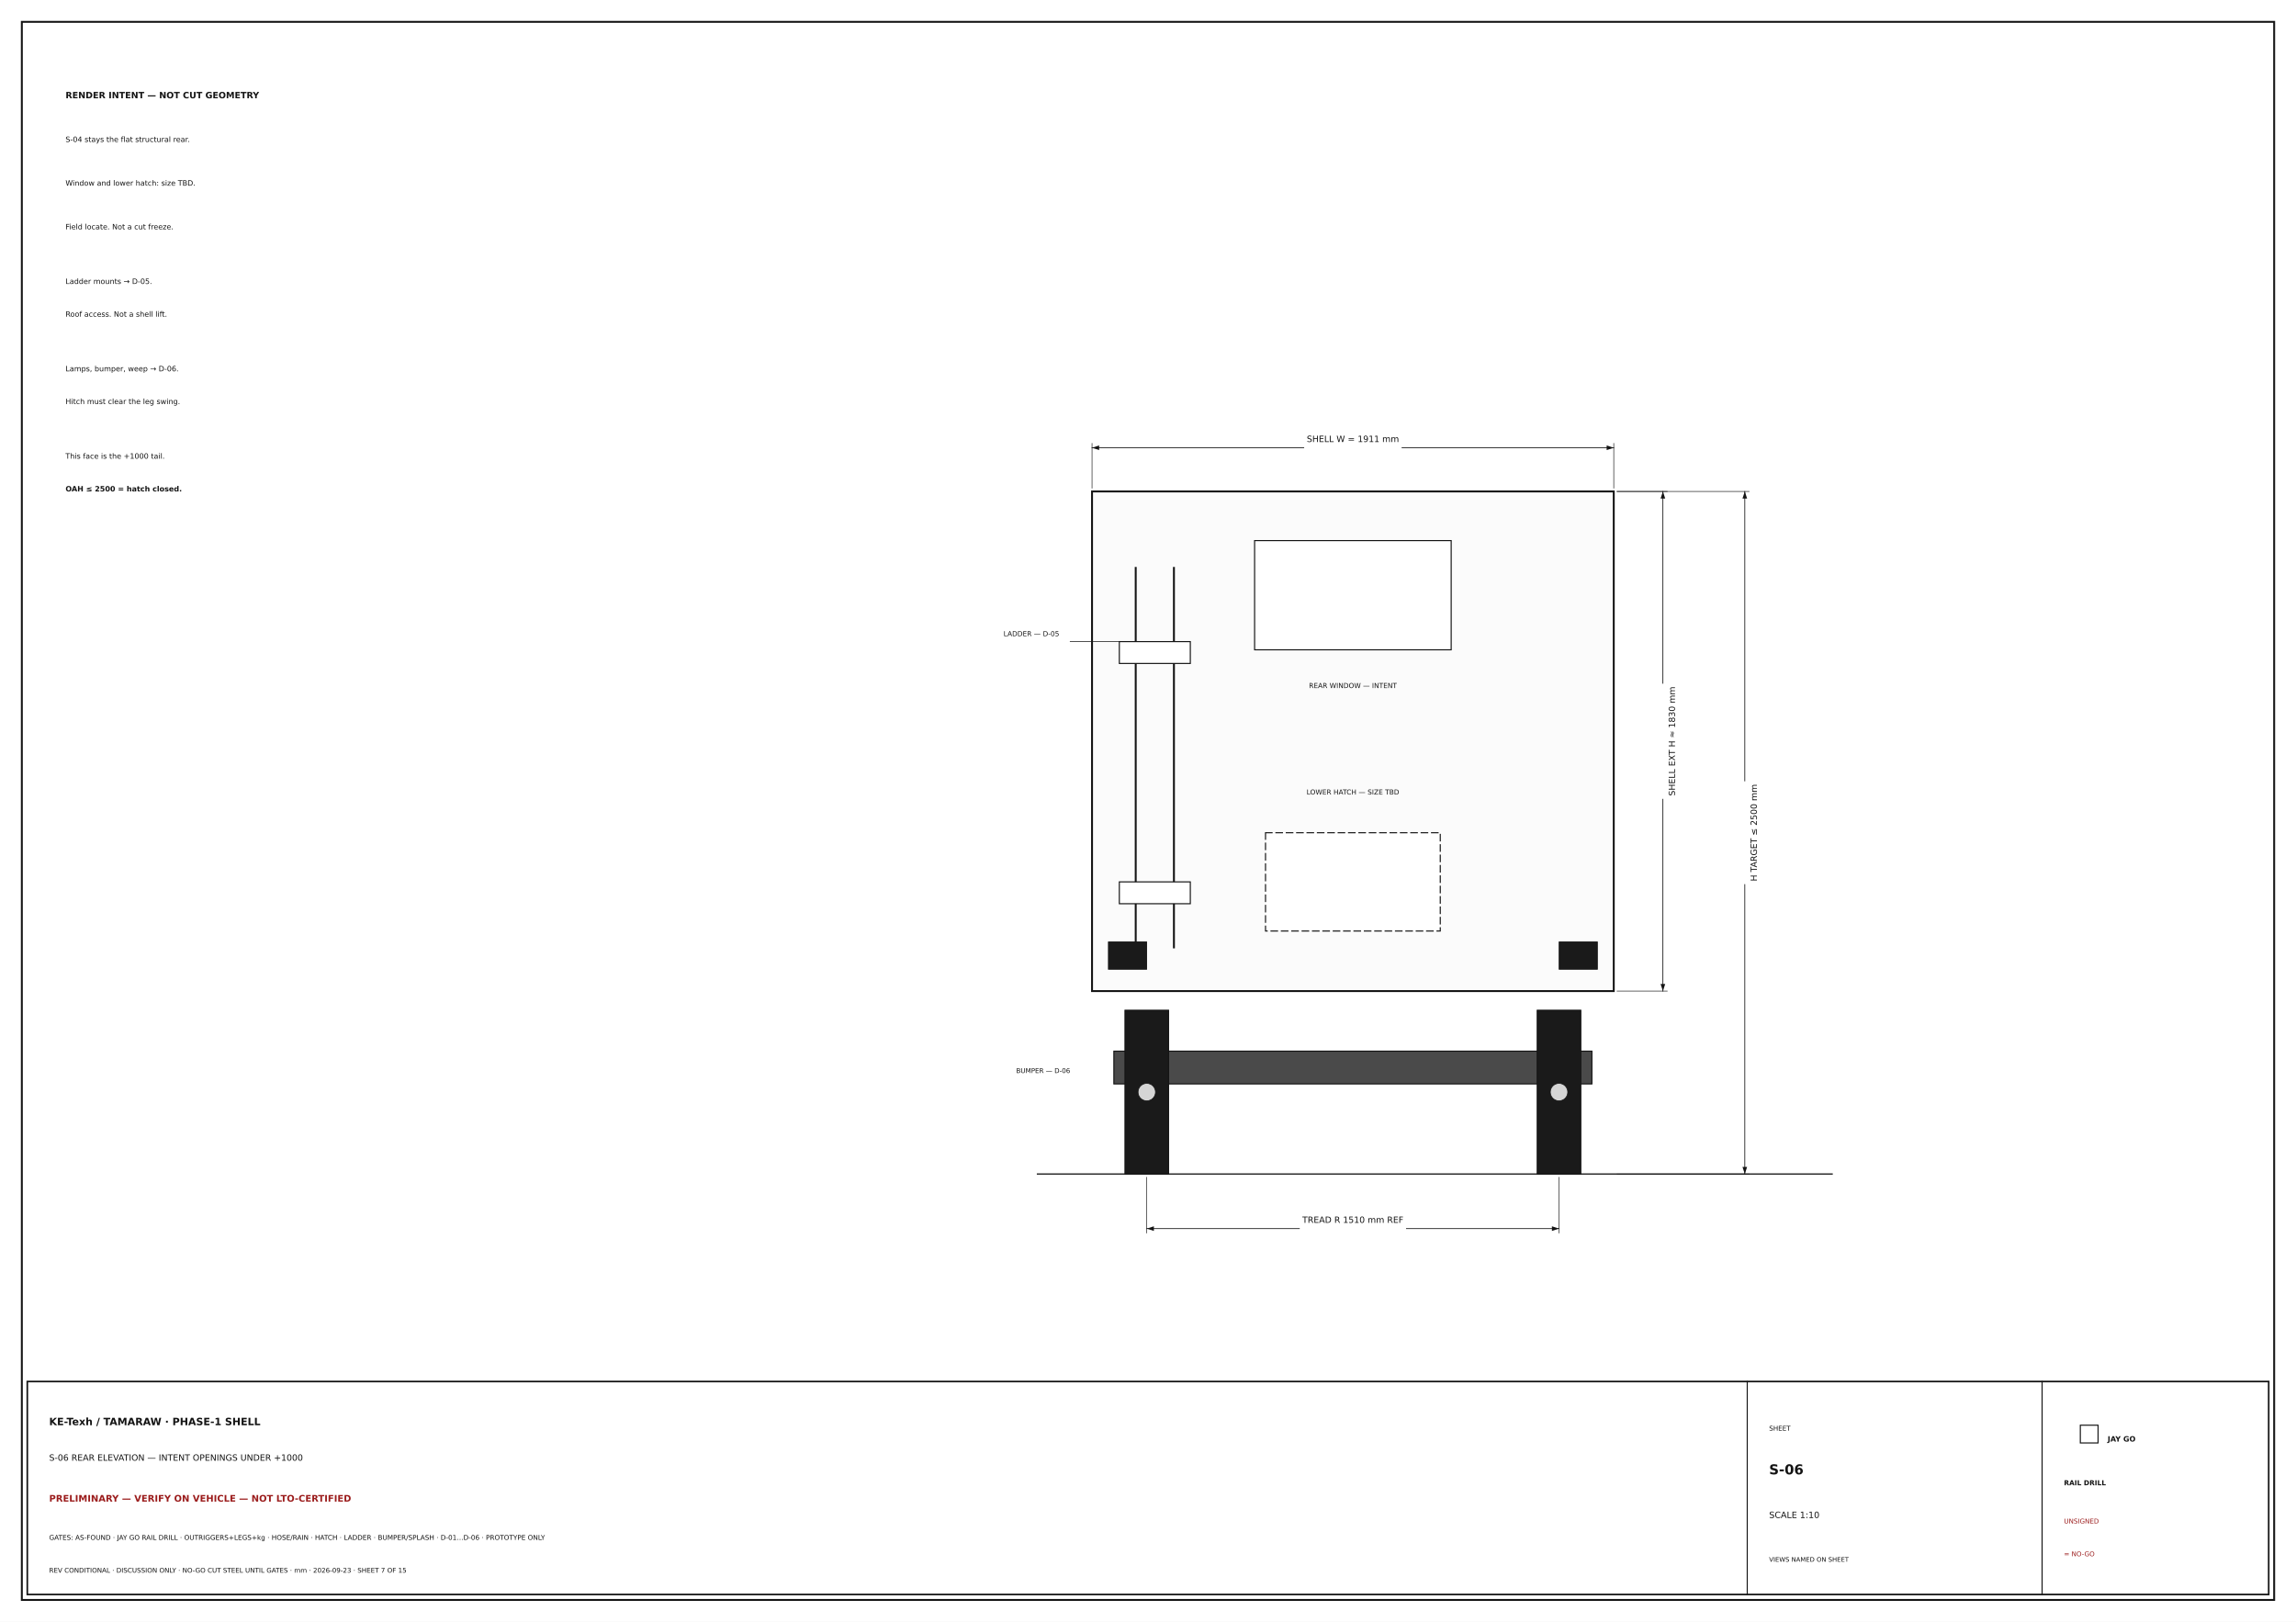
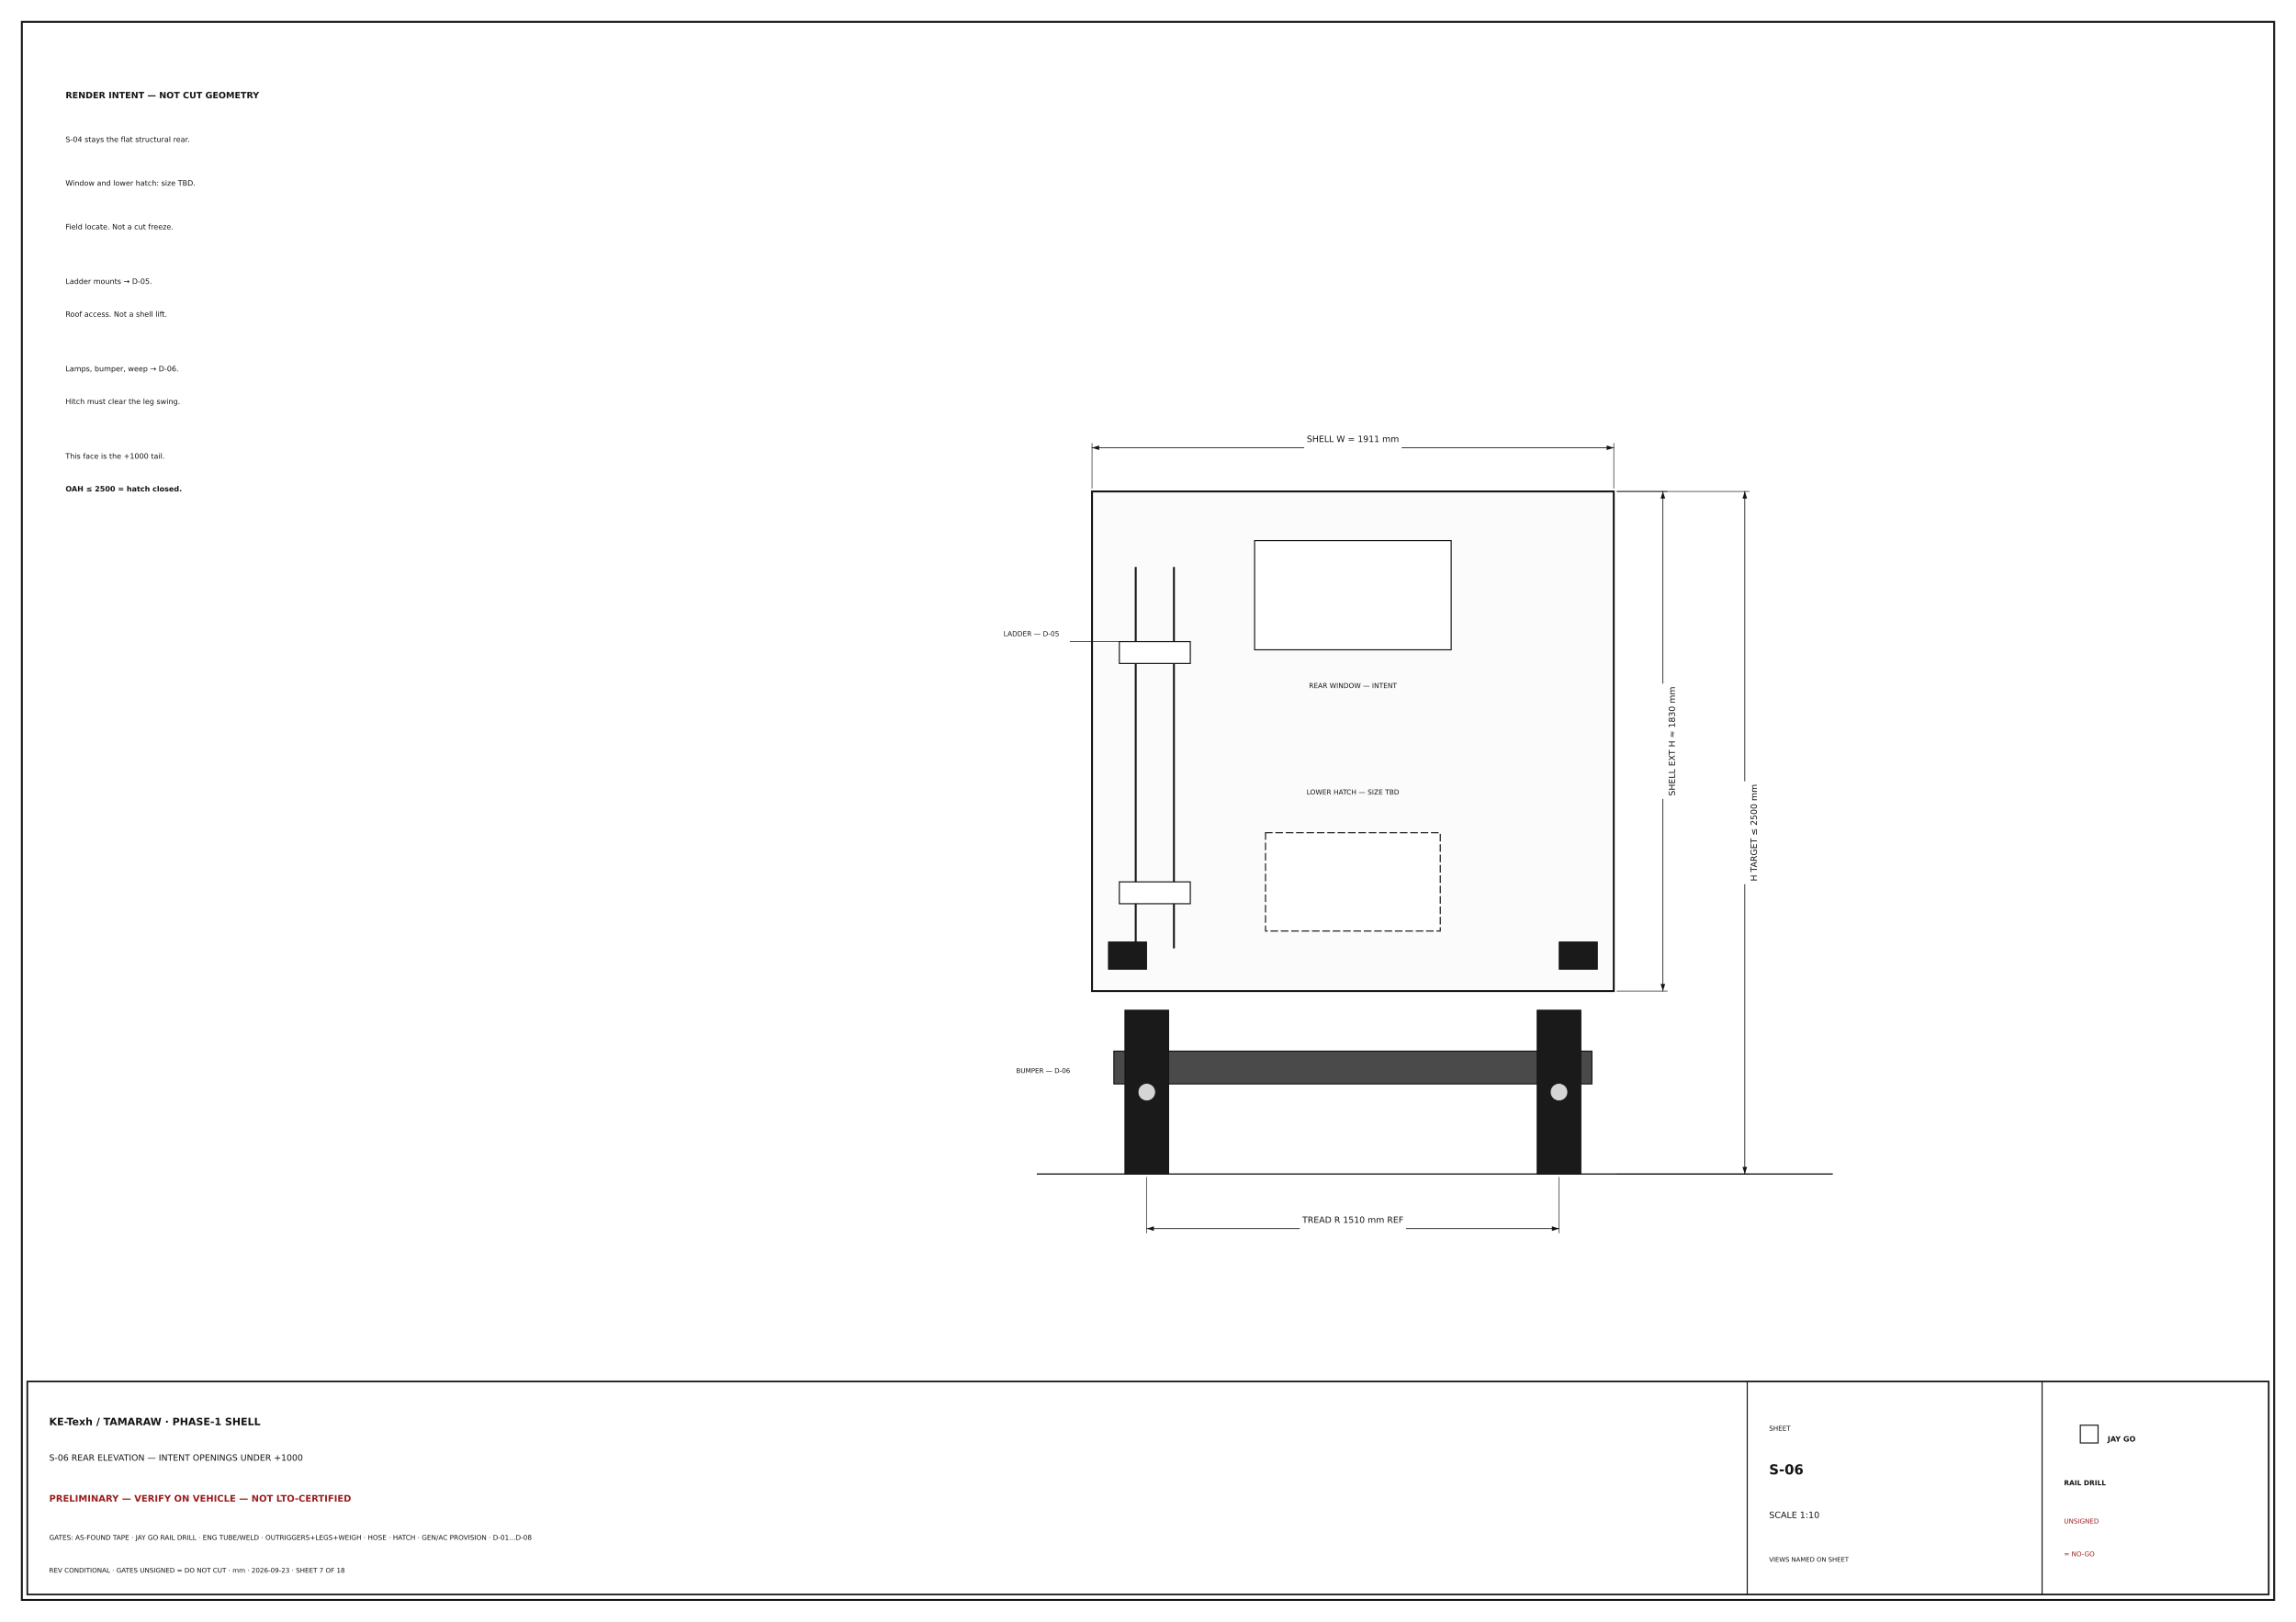
<svg xmlns="http://www.w3.org/2000/svg" width="841mm" height="594mm" viewBox="0 0 841 594" role="img" aria-label="S-06 REAR ELEVATION — INTENT OPENINGS UNDER +1000">
  <defs />
  <rect width="841" height="594" fill="#ffffff" />
  <g font-family="DejaVu Sans, sans-serif" fill="#141414" stroke-linecap="square">
    <line x1="380.00" y1="430.00" x2="671.10" y2="430.00" stroke="#141414" stroke-width="0.45" fill="none" />
    <rect x="400.00" y="180.00" width="191.10" height="183.00" fill="#fbfbfb" stroke="#141414" stroke-width="0.7" />
    <rect x="459.55" y="198.00" width="72.00" height="40.00" fill="#ffffff" stroke="#141414" stroke-width="0.4" />
    <rect x="463.55" y="305.00" width="64.00" height="36.00" fill="#ffffff" stroke="#141414" stroke-width="0.4" stroke-dasharray="2.4 1.4" />
    <line x1="416.00" y1="208.00" x2="416.00" y2="347.00" stroke="#141414" stroke-width="0.7" fill="none" />
    <line x1="430.00" y1="208.00" x2="430.00" y2="347.00" stroke="#141414" stroke-width="0.7" fill="none" />
    <rect x="410.00" y="235.00" width="26.00" height="8.00" fill="#ffffff" stroke="#141414" stroke-width="0.4" />
    <rect x="410.00" y="323.00" width="26.00" height="8.00" fill="#ffffff" stroke="#141414" stroke-width="0.4" />
    <rect x="406.00" y="345.00" width="14.00" height="10.00" fill="#1a1a1a" stroke="#141414" stroke-width="0.3" />
    <rect x="571.10" y="345.00" width="14.00" height="10.00" fill="#1a1a1a" stroke="#141414" stroke-width="0.3" />
    <rect x="408.00" y="385.00" width="175.10" height="12.00" fill="#4a4a4a" stroke="#141414" stroke-width="0.4" />
    <rect x="412.05" y="370.00" width="16.00" height="60.00" fill="#1a1a1a" stroke="#141414" stroke-width="0.35" />
    <circle cx="420.05" cy="400.00" r="3.20" fill="#d5d5d5" stroke="#141414" stroke-width="0.25" />
    <rect x="563.05" y="370.00" width="16.00" height="60.00" fill="#1a1a1a" stroke="#141414" stroke-width="0.35" />
    <circle cx="571.05" cy="400.00" r="3.20" fill="#d5d5d5" stroke="#141414" stroke-width="0.25" />
    <text x="495.55" y="161.89" font-size="3.15" text-anchor="middle" fill="#141414">SHELL W = 1911 mm</text>
    <line x1="400.00" y1="164.00" x2="477.56" y2="164.00" stroke="#141414" stroke-width="0.28" fill="none" />
    <line x1="513.54" y1="164.00" x2="591.10" y2="164.00" stroke="#141414" stroke-width="0.28" fill="none" />
    <polygon points="400.00,164.00 402.60,163.15 402.60,164.85" fill="#141414" stroke="none" stroke-width="0.5" stroke-linejoin="miter" />
    <polygon points="591.10,164.00 588.50,163.15 588.50,164.85" fill="#141414" stroke="none" stroke-width="0.5" stroke-linejoin="miter" />
    <line x1="400.00" y1="162.40" x2="400.00" y2="178.80" stroke="#141414" stroke-width="0.22" fill="none" />
    <line x1="591.10" y1="162.40" x2="591.10" y2="178.80" stroke="#141414" stroke-width="0.22" fill="none" />
    <text x="613.53" y="271.50" font-size="3.15" text-anchor="middle" fill="#141414" transform="rotate(-90 613.53 271.50)">SHELL EXT H ≈ 1830 mm</text>
    <line x1="609.10" y1="180.00" x2="609.10" y2="250.27" stroke="#141414" stroke-width="0.28" fill="none" />
    <line x1="609.10" y1="292.73" x2="609.10" y2="363.00" stroke="#141414" stroke-width="0.28" fill="none" />
    <polygon points="609.10,180.00 608.25,182.60 609.95,182.60" fill="#141414" stroke="none" stroke-width="0.5" stroke-linejoin="miter" />
    <polygon points="609.10,363.00 608.25,360.40 609.95,360.40" fill="#141414" stroke="none" stroke-width="0.5" stroke-linejoin="miter" />
    <line x1="592.30" y1="180.00" x2="610.70" y2="180.00" stroke="#141414" stroke-width="0.22" fill="none" />
    <line x1="592.30" y1="363.00" x2="610.70" y2="363.00" stroke="#141414" stroke-width="0.22" fill="none" />
    <text x="643.53" y="305.00" font-size="3.15" text-anchor="middle" fill="#141414" transform="rotate(-90 643.53 305.00)">H TARGET ≤ 2500 mm</text>
    <line x1="639.10" y1="180.00" x2="639.10" y2="286.03" stroke="#141414" stroke-width="0.28" fill="none" />
    <line x1="639.10" y1="323.97" x2="639.10" y2="430.00" stroke="#141414" stroke-width="0.28" fill="none" />
    <polygon points="639.10,180.00 638.25,182.60 639.95,182.60" fill="#141414" stroke="none" stroke-width="0.5" stroke-linejoin="miter" />
    <polygon points="639.10,430.00 638.25,427.40 639.95,427.40" fill="#141414" stroke="none" stroke-width="0.5" stroke-linejoin="miter" />
    <line x1="592.30" y1="180.00" x2="640.70" y2="180.00" stroke="#141414" stroke-width="0.22" fill="none" />
    <line x1="592.30" y1="430.00" x2="640.70" y2="430.00" stroke="#141414" stroke-width="0.22" fill="none" />
    <text x="495.55" y="447.89" font-size="3.15" text-anchor="middle" fill="#141414">TREAD R 1510 mm REF</text>
    <line x1="420.05" y1="450.00" x2="475.94" y2="450.00" stroke="#141414" stroke-width="0.28" fill="none" />
    <line x1="515.16" y1="450.00" x2="571.05" y2="450.00" stroke="#141414" stroke-width="0.28" fill="none" />
    <polygon points="420.05,450.00 422.65,449.15 422.65,450.85" fill="#141414" stroke="none" stroke-width="0.5" stroke-linejoin="miter" />
    <polygon points="571.05,450.00 568.45,449.15 568.45,450.85" fill="#141414" stroke="none" stroke-width="0.5" stroke-linejoin="miter" />
    <line x1="420.05" y1="431.20" x2="420.05" y2="451.60" stroke="#141414" stroke-width="0.22" fill="none" />
    <line x1="571.05" y1="431.20" x2="571.05" y2="451.60" stroke="#141414" stroke-width="0.22" fill="none" />
    <text x="24.00" y="36.00" font-size="3.20" text-anchor="start" fill="#141414" font-weight="bold">RENDER INTENT — NOT CUT GEOMETRY</text>
    <text x="24.00" y="52.00" font-size="2.70" text-anchor="start" fill="#141414">S-04 stays the flat structural rear.</text>
    <text x="24.00" y="68.00" font-size="2.70" text-anchor="start" fill="#141414">Window and lower hatch: size TBD.</text>
    <text x="24.00" y="84.00" font-size="2.70" text-anchor="start" fill="#141414">Field locate. Not a cut freeze.</text>
    <text x="24.00" y="104.00" font-size="2.70" text-anchor="start" fill="#141414">Ladder mounts → D-05.</text>
    <text x="24.00" y="116.00" font-size="2.70" text-anchor="start" fill="#141414">Roof access. Not a shell lift.</text>
    <text x="24.00" y="136.00" font-size="2.70" text-anchor="start" fill="#141414">Lamps, bumper, weep → D-06.</text>
    <text x="24.00" y="148.00" font-size="2.70" text-anchor="start" fill="#141414">Hitch must clear the leg swing.</text>
    <text x="24.00" y="168.00" font-size="2.70" text-anchor="start" fill="#141414">This face is the +1000 tail.</text>
    <text x="24.00" y="180.00" font-size="2.70" text-anchor="start" fill="#141414" font-weight="bold">OAH ≤ 2500 = hatch closed.</text>
    <text x="495.55" y="252.00" font-size="2.50" text-anchor="middle" fill="#141414">REAR WINDOW — INTENT</text>
    <text x="495.55" y="291.00" font-size="2.50" text-anchor="middle" fill="#141414">LOWER HATCH — SIZE TBD</text>
    <line x1="416.00" y1="235.00" x2="392.00" y2="235.00" stroke="#141414" stroke-width="0.25" fill="none" />
    <text x="388.00" y="233.00" font-size="2.50" text-anchor="end" fill="#141414">LADDER — D-05</text>
    <text x="392.00" y="393.00" font-size="2.40" text-anchor="end" fill="#141414">BUMPER — D-06</text>
    <rect x="8.00" y="8.00" width="825.00" height="578.00" fill="none" stroke="#141414" stroke-width="0.7" />
    <rect x="10.00" y="506.00" width="821.00" height="78.00" fill="#ffffff" stroke="#141414" stroke-width="0.6" />
    <line x1="640.00" y1="506.00" x2="640.00" y2="584.00" stroke="#141414" stroke-width="0.4" fill="none" />
    <line x1="748.00" y1="506.00" x2="748.00" y2="584.00" stroke="#141414" stroke-width="0.4" fill="none" />
    <text x="18.00" y="522.00" font-size="3.70" text-anchor="start" fill="#141414" font-weight="bold">KE-Texh / TAMARAW  ·  PHASE-1 SHELL</text>
    <text x="18.00" y="535.00" font-size="3.15" text-anchor="start" fill="#141414">S-06   REAR ELEVATION — INTENT OPENINGS UNDER +1000</text>
    <text x="18.00" y="550.00" font-size="3.35" text-anchor="start" fill="#9b1c1c" font-weight="bold">PRELIMINARY — VERIFY ON VEHICLE — NOT LTO-CERTIFIED</text>
-     <text x="18.00" y="564.00" font-size="2.45" text-anchor="start" fill="#141414">GATES: AS-FOUND  ·  JAY GO RAIL DRILL  ·  OUTRIGGERS+LEGS+kg  ·  HOSE/RAIN  ·  HATCH  ·  LADDER  ·  BUMPER/SPLASH  ·  D-01…D-06  ·  PROTOTYPE ONLY</text>
-     <text x="18.00" y="576.00" font-size="2.40" text-anchor="start" fill="#141414">REV CONDITIONAL  ·  DISCUSSION ONLY  ·  NO-GO CUT STEEL UNTIL GATES  ·  mm  ·  2026-09-23  ·  SHEET 7 OF 15</text>
+     <text x="18.00" y="564.00" font-size="2.45" text-anchor="start" fill="#141414">GATES: AS-FOUND TAPE  ·  JAY GO RAIL DRILL  ·  ENG TUBE/WELD  ·  OUTRIGGERS+LEGS+WEIGH  ·  HOSE  ·  HATCH  ·  GEN/AC PROVISION  ·  D-01…D-08</text>
+     <text x="18.00" y="576.00" font-size="2.40" text-anchor="start" fill="#141414">REV CONDITIONAL  ·  GATES UNSIGNED = DO NOT CUT  ·  mm  ·  2026-09-23  ·  SHEET 7 OF 18</text>
    <text x="648.00" y="524.00" font-size="2.40" text-anchor="start" fill="#141414">SHEET</text>
    <text x="648.00" y="540.00" font-size="5.00" text-anchor="start" fill="#141414" font-weight="bold">S-06</text>
    <text x="648.00" y="556.00" font-size="3.20" text-anchor="start" fill="#141414">SCALE 1:10</text>
    <text x="648.00" y="572.00" font-size="2.30" text-anchor="start" fill="#141414">VIEWS NAMED ON SHEET</text>
    <rect x="762.00" y="522.00" width="6.50" height="6.50" fill="#ffffff" stroke="#141414" stroke-width="0.4" />
    <text x="772.00" y="528.00" font-size="2.70" text-anchor="start" fill="#141414" font-weight="bold">JAY GO</text>
    <text x="756.00" y="544.00" font-size="2.50" text-anchor="start" fill="#141414" font-weight="bold">RAIL DRILL</text>
    <text x="756.00" y="558.00" font-size="2.40" text-anchor="start" fill="#9b1c1c">UNSIGNED</text>
    <text x="756.00" y="570.00" font-size="2.40" text-anchor="start" fill="#9b1c1c">= NO-GO</text>
  </g>
</svg>
